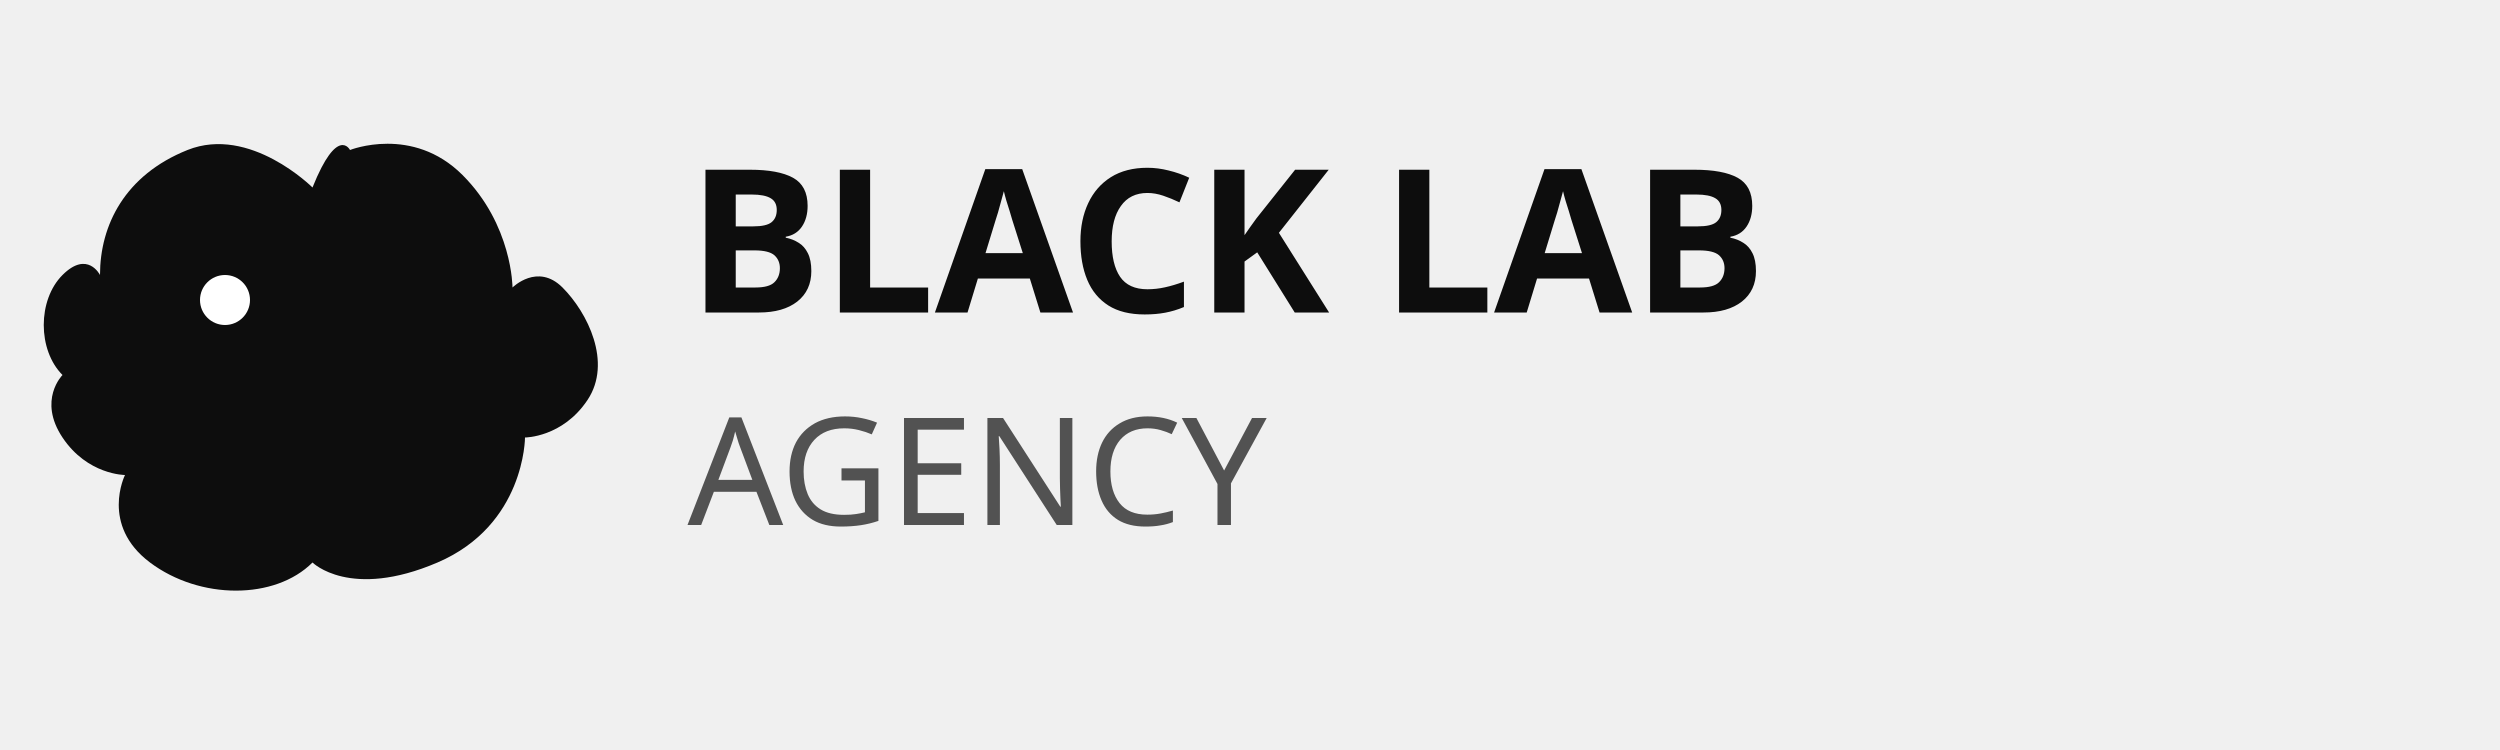
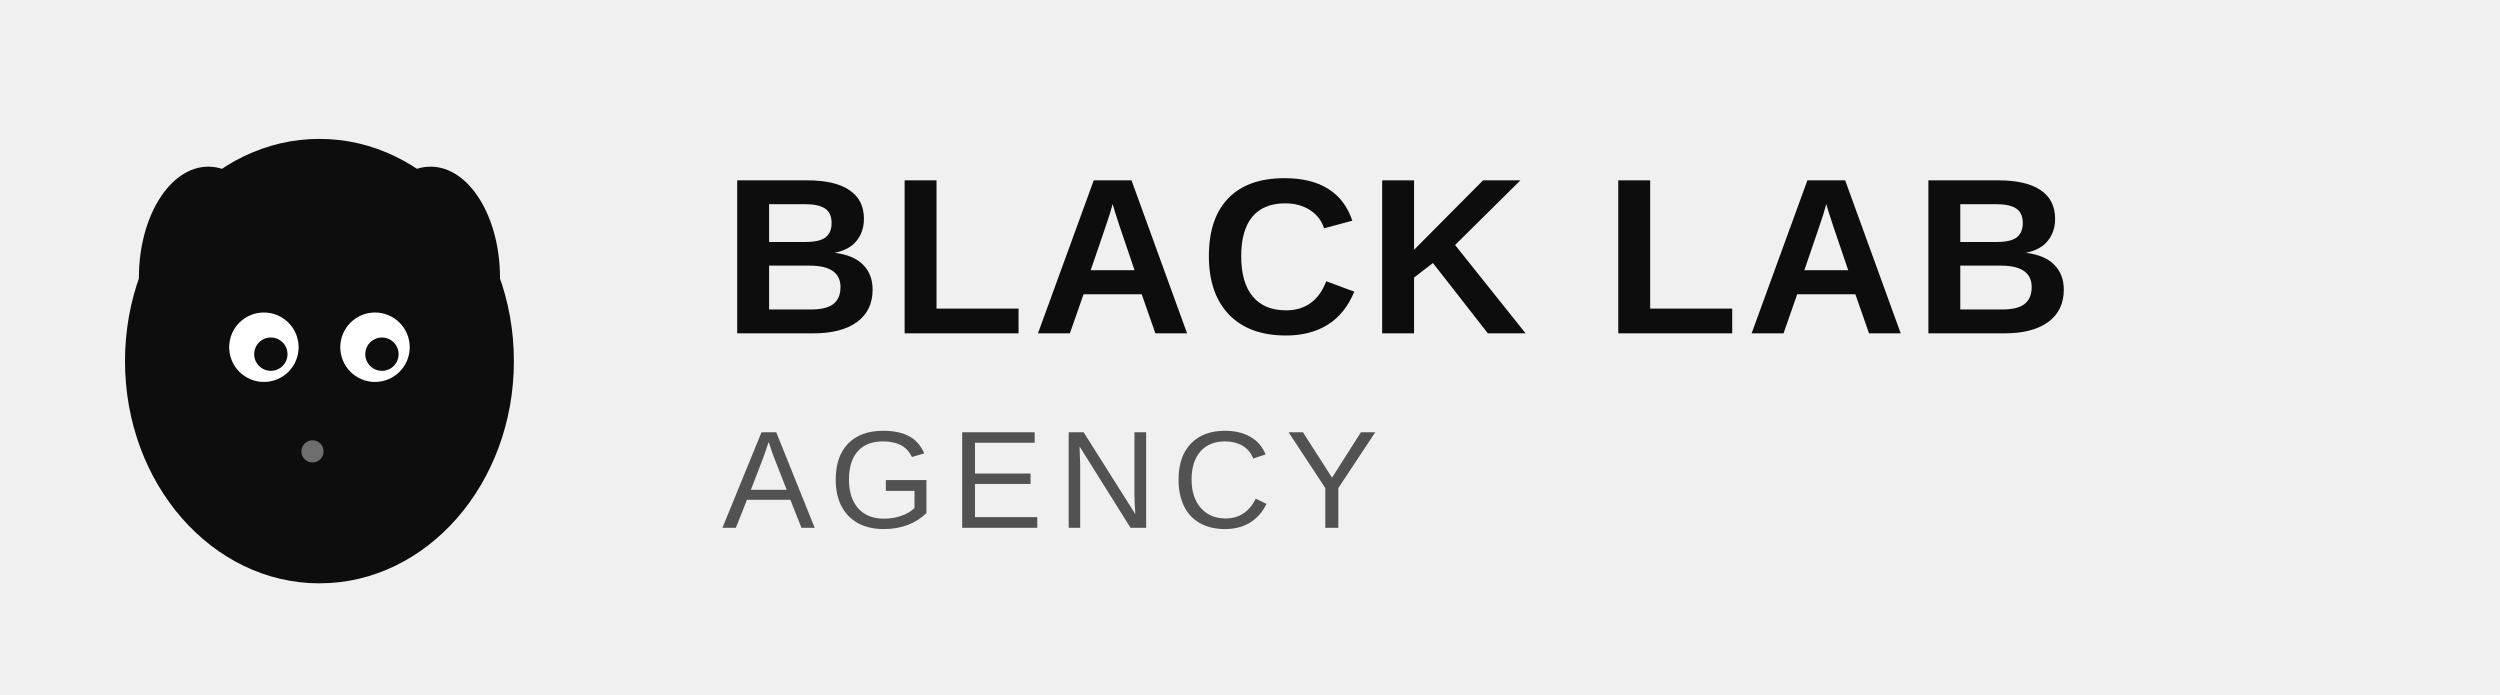
- <svg xmlns="http://www.w3.org/2000/svg" width="200" height="60" viewBox="0 0 200 60" fill="none">
-   <path d="M25 15C25 15 20 10 15 12C10 14 8 18 8 22C8 22 7 20 5 22C3 24 3 28 5 30C5 30 3 32 5 35C7 38 10 38 10 38C10 38 8 42 12 45C16 48 22 48 25 45C25 45 28 48 35 45C42 42 42 35 42 35C42 35 45 35 47 32C49 29 47 25 45 23C43 21 41 23 41 23C41 23 41 18 37 14C33 10 28 12 28 12C28 12 27 10 25 15Z" fill="#0d0d0d" />
-   <circle cx="18" cy="24" r="2" fill="white" />
-   <text x="55" y="25" font-family="Space Grotesk, sans-serif" font-size="16" font-weight="700" fill="#0d0d0d">BLACK LAB</text>
-   <text x="55" y="42" font-family="Space Grotesk, sans-serif" font-size="12" font-weight="500" fill="#525252">AGENCY</text>
+ <svg xmlns="http://www.w3.org/2000/svg" width="180" height="50" viewBox="0 0 180 50" fill="none">
+   <g transform="translate(5, 8)">
+     <ellipse cx="18" cy="18" rx="14" ry="16" fill="#0d0d0d" />
+     <ellipse cx="10" cy="12" rx="5" ry="8" fill="#0d0d0d" />
+     <ellipse cx="26" cy="12" rx="5" ry="8" fill="#0d0d0d" />
+     <ellipse cx="18" cy="24" rx="8" ry="6" fill="#0d0d0d" />
+     <circle cx="14" cy="17" r="2.5" fill="white" />
+     <circle cx="22" cy="17" r="2.5" fill="white" />
+     <circle cx="14.5" cy="17.5" r="1.2" fill="#0d0d0d" />
+     <circle cx="22.5" cy="17.5" r="1.2" fill="#0d0d0d" />
+     <ellipse cx="18" cy="25" rx="2.5" ry="2" fill="#0d0d0d" />
+     <circle cx="17.5" cy="24.5" r="0.8" fill="#fff" opacity="0.4" />
+   </g>
+   <text x="52" y="24" font-family="Space Grotesk, Arial, sans-serif" font-size="16" font-weight="700" fill="#0d0d0d" letter-spacing="0.5">BLACK LAB</text>
+   <text x="52" y="38" font-family="Space Grotesk, Arial, sans-serif" font-size="10" font-weight="500" fill="#525252" letter-spacing="1">AGENCY</text>
</svg>
